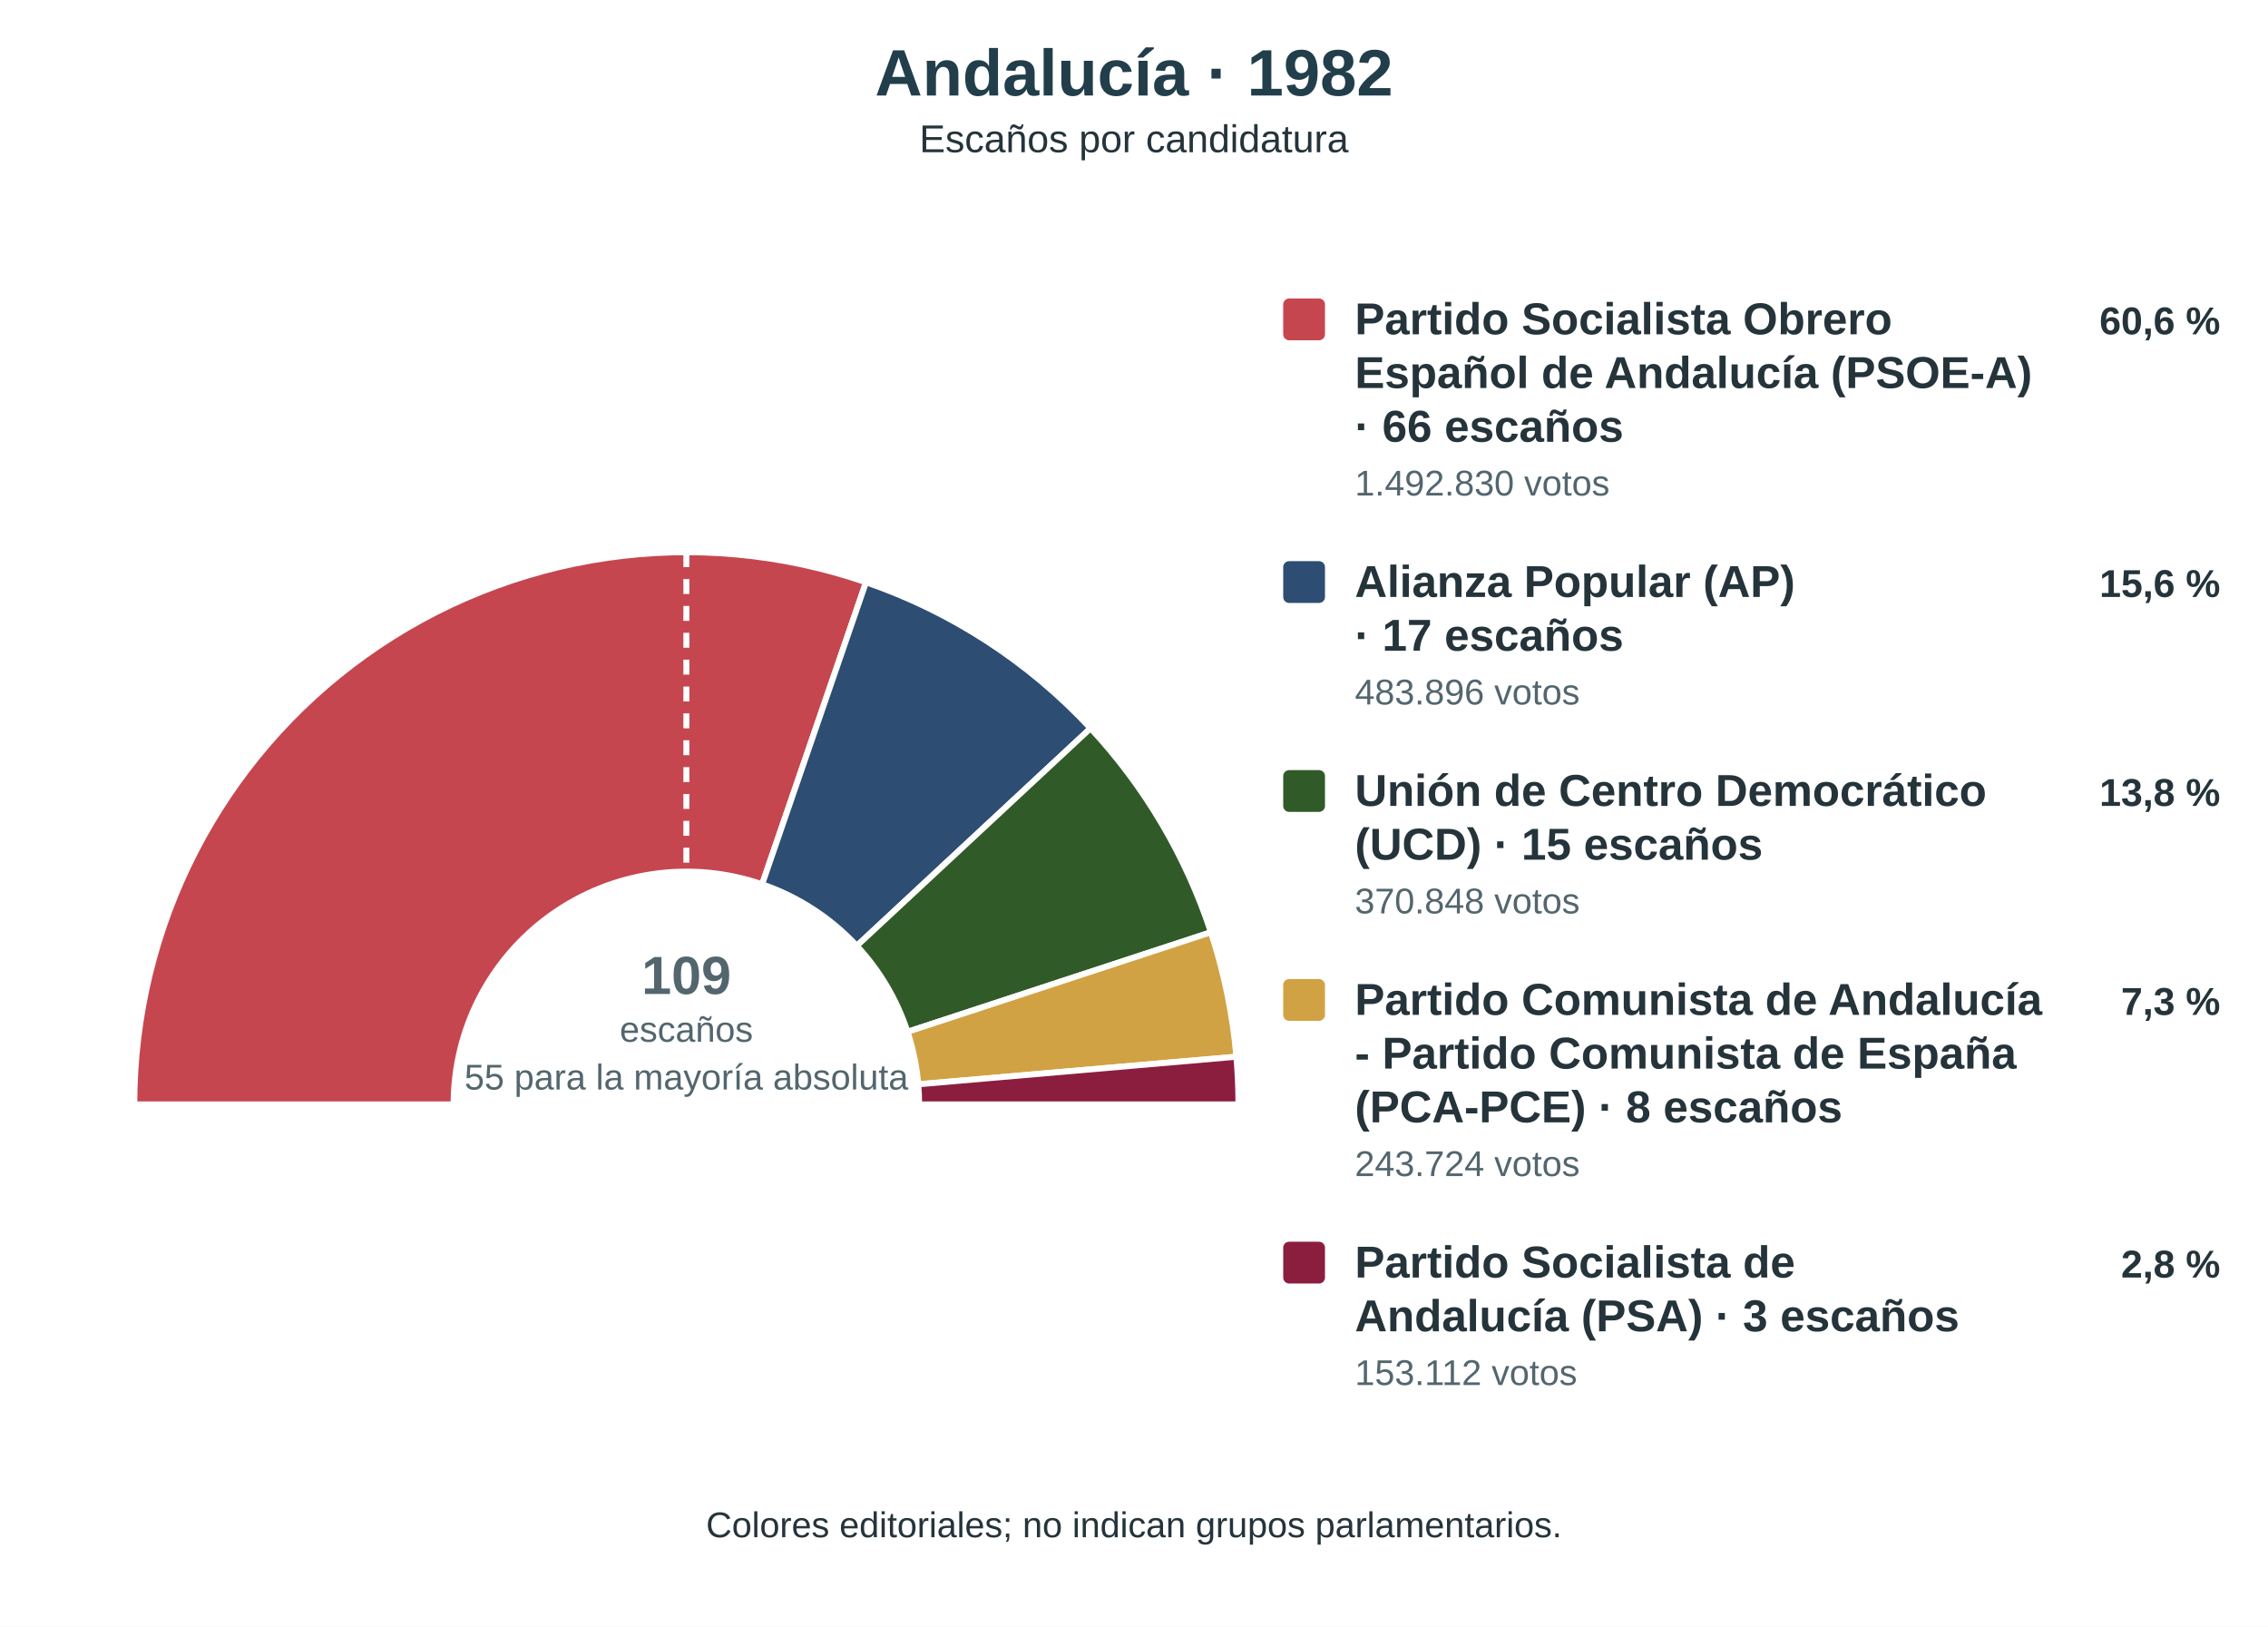
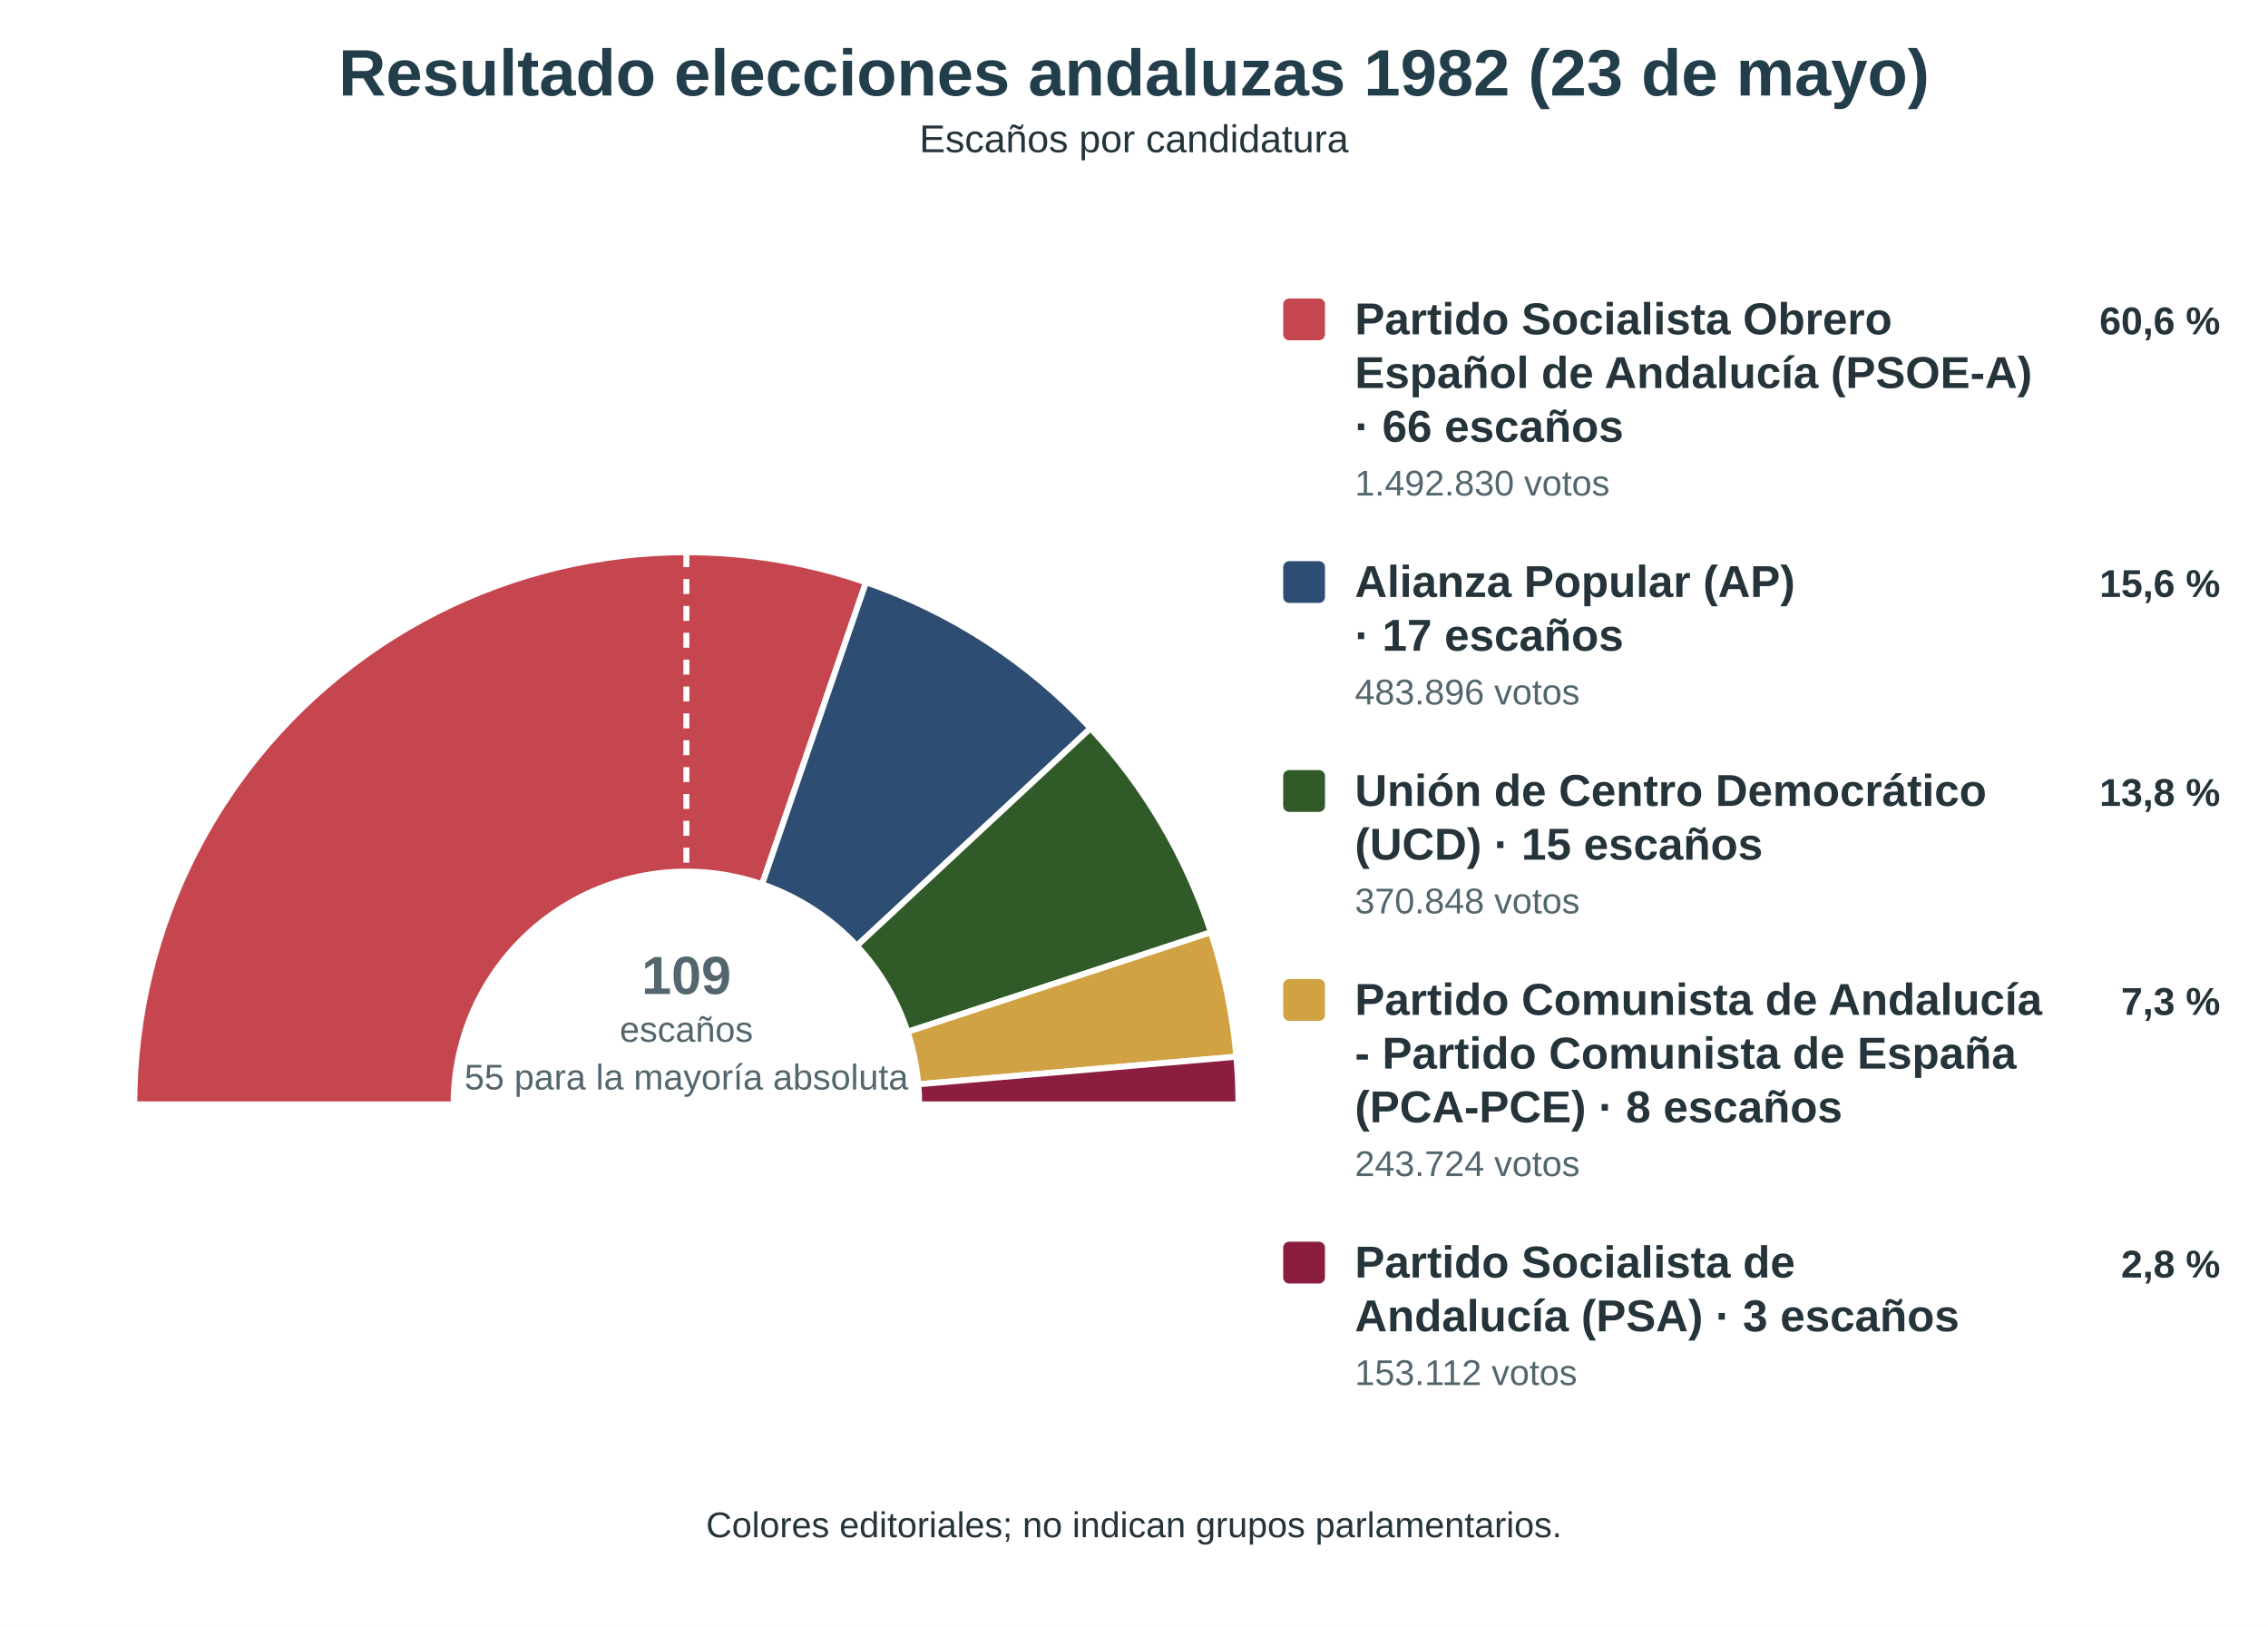
<svg xmlns="http://www.w3.org/2000/svg" width="760" height="545" viewBox="0 0 760 545" role="img" aria-labelledby="title desc">
  <style>text{font-family:"Arial Narrow",Arial,sans-serif;fill:#25343b}.title{font-size:22px;font-weight:700;fill:#223e4b}.subtitle{font-size:13px}.party{font-size:15px;font-weight:700}.share{font-size:13px;font-weight:600}.metric{font-size:12px;fill:#53666e}.center-seat{font-size:18px;font-weight:700;fill:#53666e}.center-note{font-size:12px;fill:#53666e}.footnote{font-size:12px}.sector{stroke:#fff;stroke-width:2}</style>
  <rect width="760" height="545" fill="#fff" />
-   <text class="title" x="380" y="32" text-anchor="middle">Andalucía · 1982</text>
+   <text class="title" x="380" y="32" text-anchor="middle">Resultado elecciones andaluzas 1982 (23 de mayo)</text>
  <text class="subtitle" x="380" y="51" text-anchor="middle">Escaños por candidatura</text>
  <path class="sector" data-party="Partido Socialista Obrero Español de Andalucía (PSOE-A)" data-seats="66" data-seat-percent="60.550" fill="#c6464f" d="M45.00,370.00 A185,185 0 0 1 290.20,195.07 L255.38,296.25 A78,78 0 0 0 152.00,370.00 Z" />
  <path class="sector" data-party="Alianza Popular (AP)" data-seats="17" data-seat-percent="15.596" fill="#2d4d73" d="M290.20,195.07 A185,185 0 0 1 365.44,243.98 L287.11,316.87 A78,78 0 0 0 255.38,296.25 Z" />
  <path class="sector" data-party="Unión de Centro Democrático (UCD)" data-seats="15" data-seat-percent="13.761" fill="#315a29" d="M365.44,243.98 A185,185 0 0 1 405.78,312.32 L304.11,345.68 A78,78 0 0 0 287.11,316.87 Z" />
  <path class="sector" data-party="Partido Comunista de Andalucía - Partido Comunista de España (PCA-PCE)" data-seats="8" data-seat-percent="7.339" fill="#d1a243" d="M405.78,312.32 A185,185 0 0 1 414.31,354.02 L307.71,363.26 A78,78 0 0 0 304.11,345.68 Z" />
  <path class="sector" data-party="Partido Socialista de Andalucía (PSA)" data-seats="3" data-seat-percent="2.752" fill="#8b1e3f" d="M414.31,354.02 A185,185 0 0 1 415.00,370.00 L308.00,370.00 A78,78 0 0 0 307.71,363.26 Z" />
  <line x1="230" y1="185" x2="230" y2="292" stroke="#fff" stroke-width="2" stroke-dasharray="5 4" />
  <circle cx="230" cy="370" r="77" fill="#fff" />
  <text class="center-seat" x="230" y="333" text-anchor="middle">109</text>
  <text class="center-note" x="230" y="349" text-anchor="middle">escaños</text>
  <text class="center-note" x="230" y="365" text-anchor="middle">55 para la mayoría absoluta</text>
  <rect x="430" y="100" width="14" height="14" rx="2" fill="#c6464f" />
  <text class="party" x="454" y="112">Partido Socialista Obrero</text>
  <text class="share" x="744" y="112" text-anchor="end">60,6 %</text>
  <text class="party" x="454" y="130">Español de Andalucía (PSOE-A)</text>
  <text class="party" x="454" y="148">· 66 escaños</text>
  <text class="metric" x="454" y="166">1.492.830 votos</text>
  <rect x="430" y="188" width="14" height="14" rx="2" fill="#2d4d73" />
  <text class="party" x="454" y="200">Alianza Popular (AP)</text>
  <text class="share" x="744" y="200" text-anchor="end">15,6 %</text>
  <text class="party" x="454" y="218">· 17 escaños</text>
  <text class="metric" x="454" y="236">483.896 votos</text>
  <rect x="430" y="258" width="14" height="14" rx="2" fill="#315a29" />
  <text class="party" x="454" y="270">Unión de Centro Democrático</text>
  <text class="share" x="744" y="270" text-anchor="end">13,8 %</text>
  <text class="party" x="454" y="288">(UCD) · 15 escaños</text>
  <text class="metric" x="454" y="306">370.848 votos</text>
  <rect x="430" y="328" width="14" height="14" rx="2" fill="#d1a243" />
  <text class="party" x="454" y="340">Partido Comunista de Andalucía</text>
  <text class="share" x="744" y="340" text-anchor="end">7,3 %</text>
  <text class="party" x="454" y="358">- Partido Comunista de España</text>
  <text class="party" x="454" y="376">(PCA-PCE) · 8 escaños</text>
  <text class="metric" x="454" y="394">243.724 votos</text>
  <rect x="430" y="416" width="14" height="14" rx="2" fill="#8b1e3f" />
  <text class="party" x="454" y="428">Partido Socialista de</text>
  <text class="share" x="744" y="428" text-anchor="end">2,8 %</text>
  <text class="party" x="454" y="446">Andalucía (PSA) · 3 escaños</text>
  <text class="metric" x="454" y="464">153.112 votos</text>
  <text class="footnote" x="380" y="515" text-anchor="middle">Colores editoriales; no indican grupos parlamentarios.</text>
</svg>
